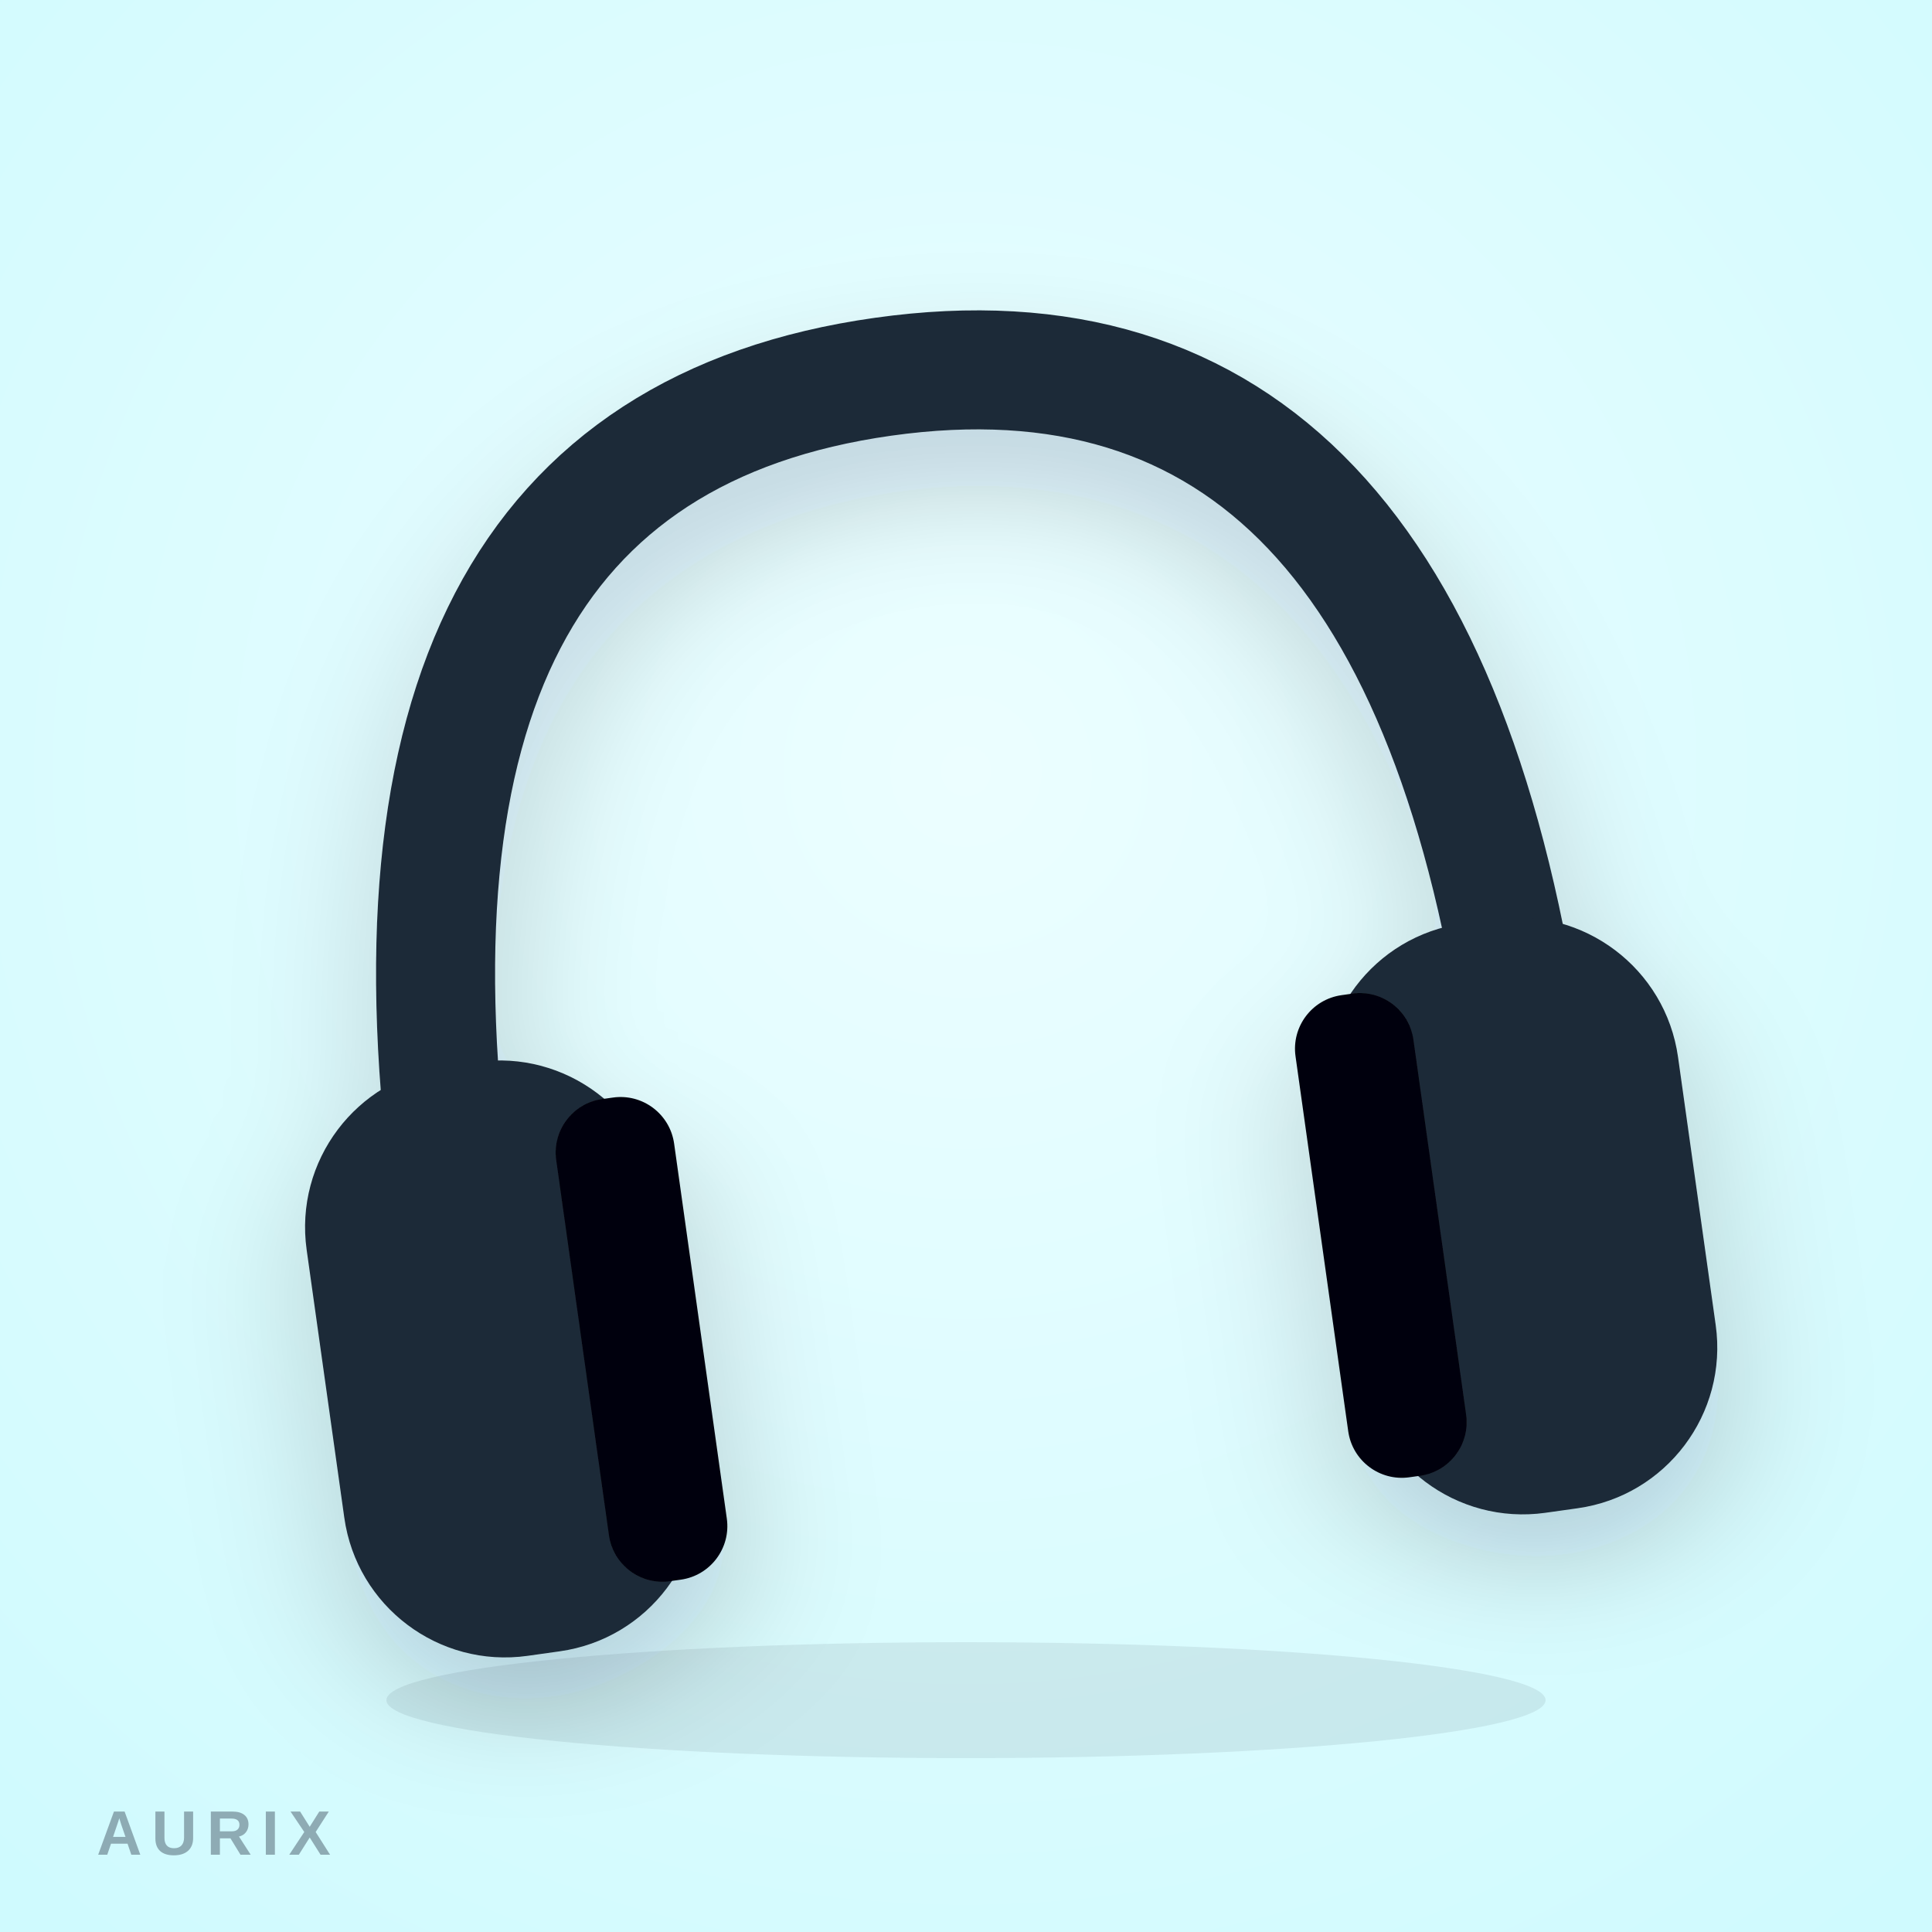
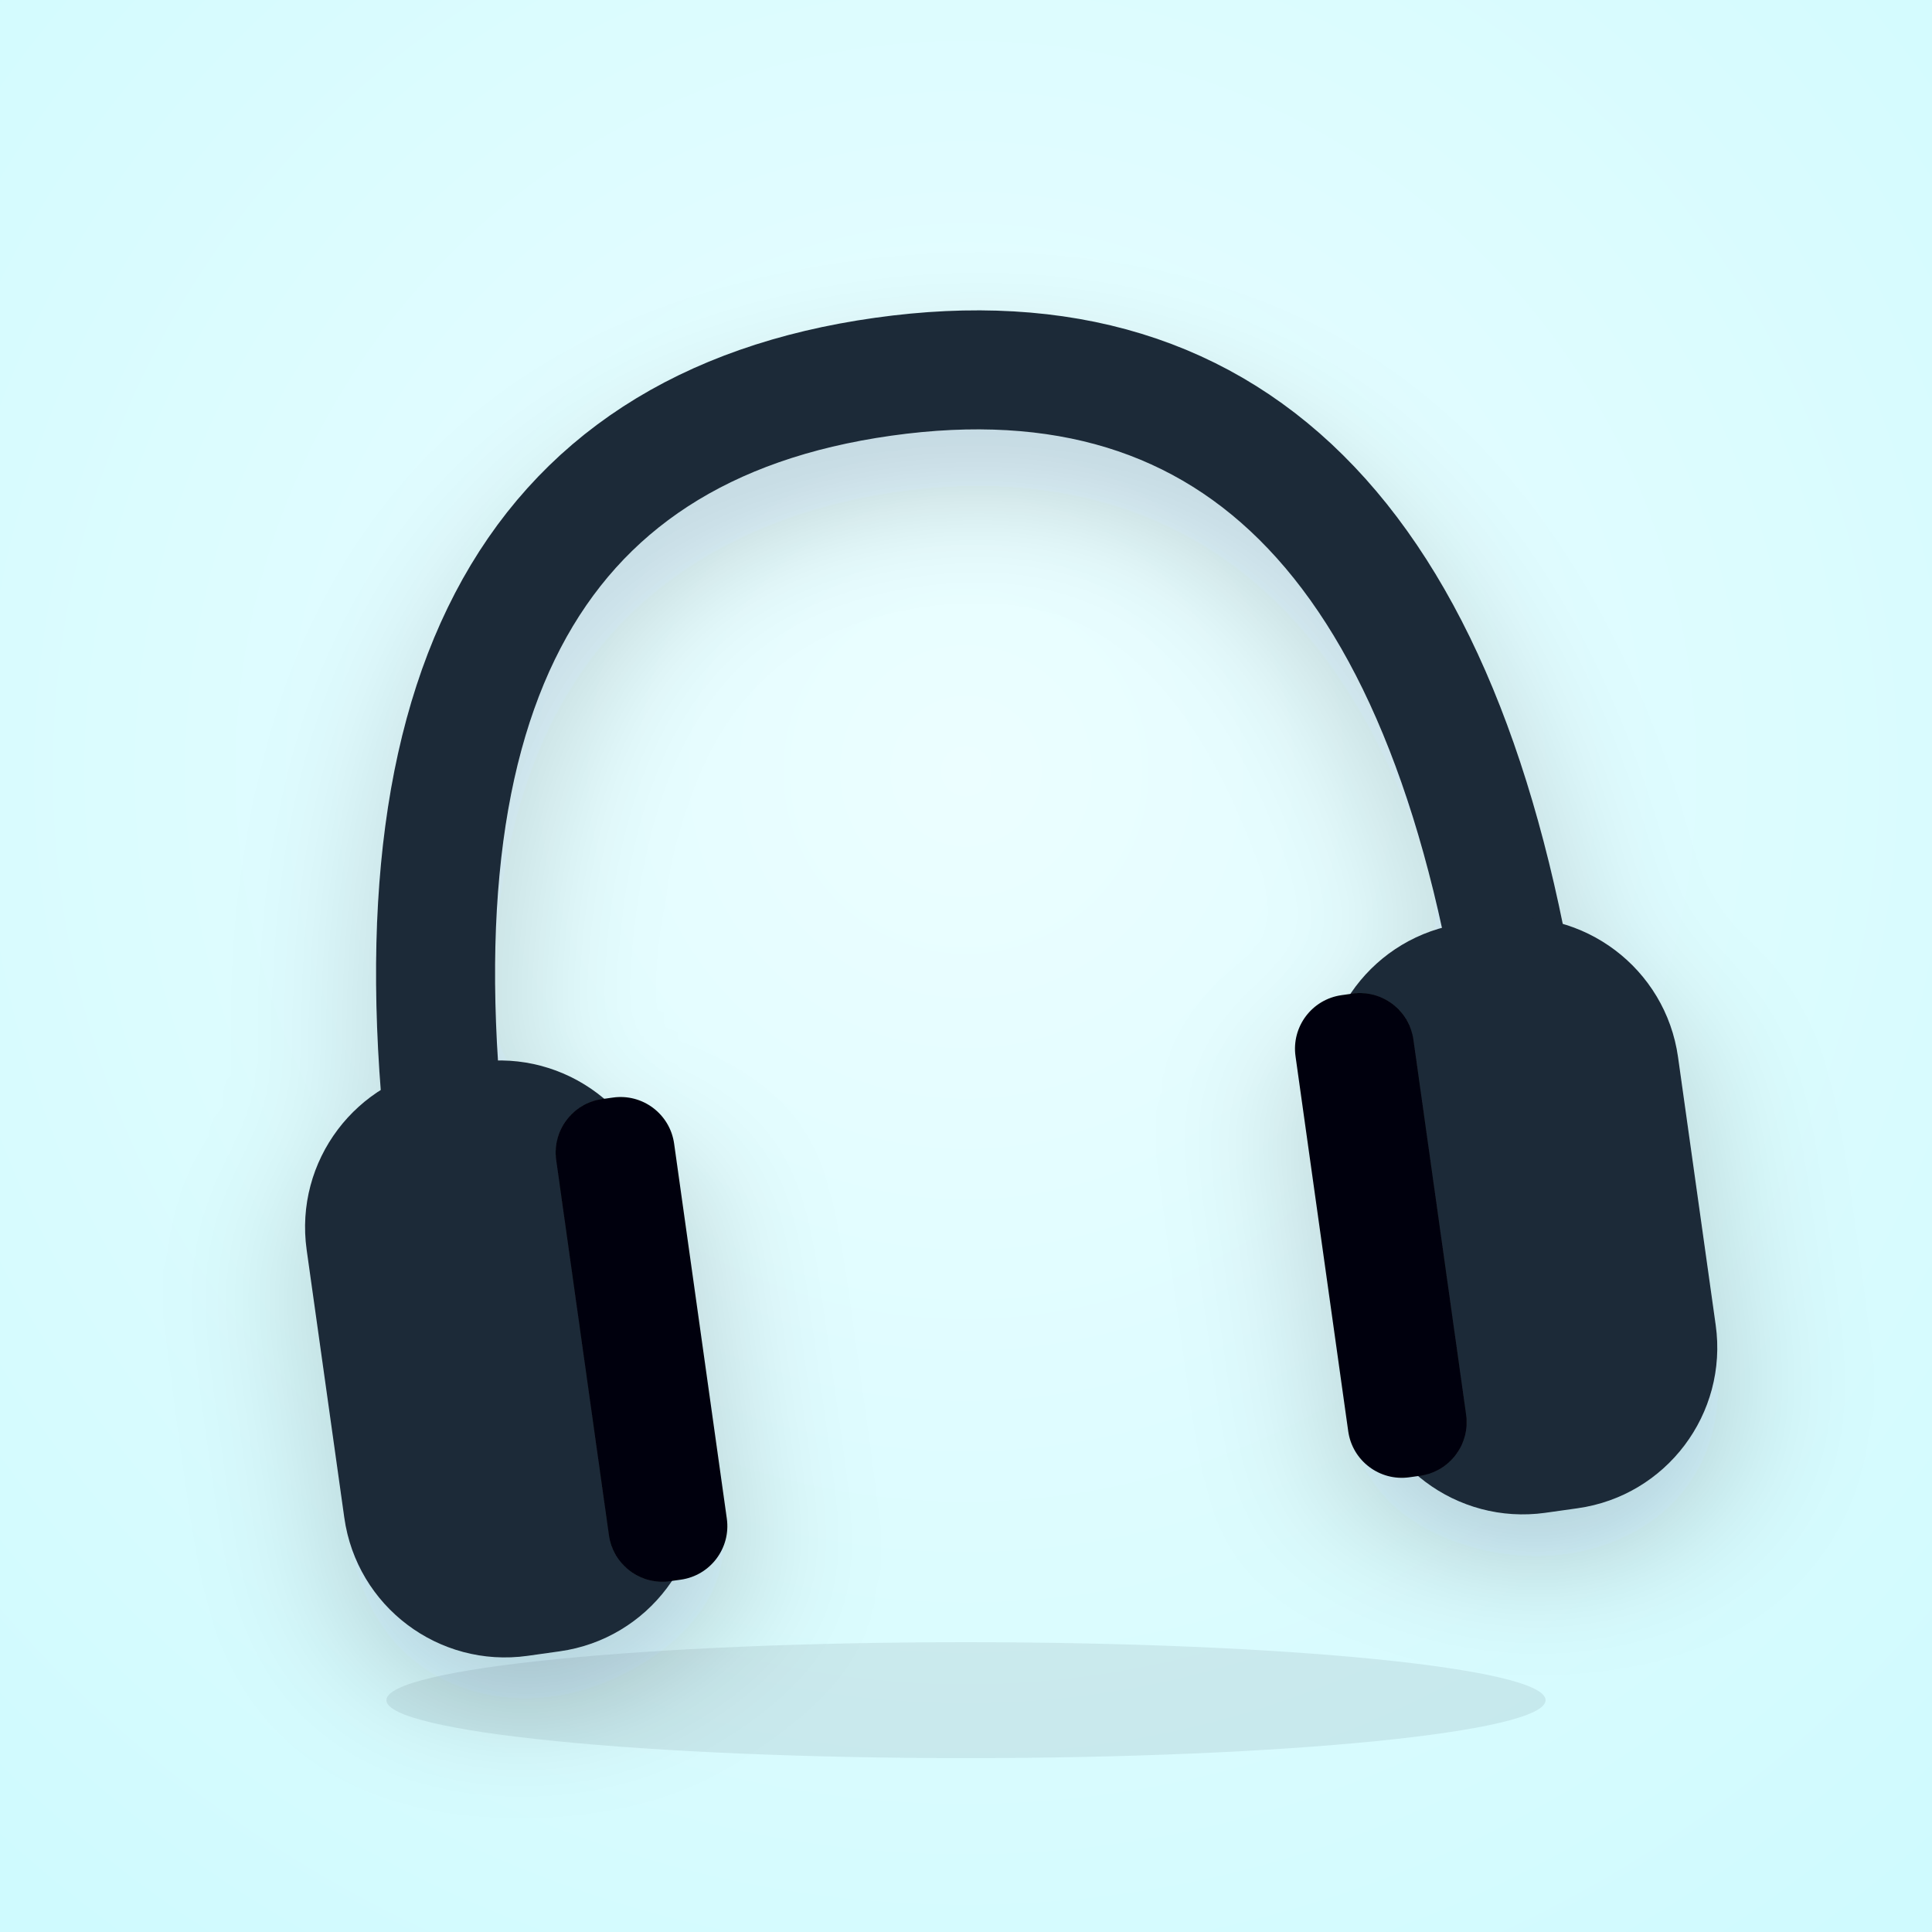
<svg xmlns="http://www.w3.org/2000/svg" viewBox="0 0 400 400" width="800" height="800">
  <defs>
    <radialGradient id="bg" cx="50%" cy="40%" r="75%">
      <stop offset="0" stop-color="#ecfeff" />
      <stop offset="1" stop-color="#cffafe" />
    </radialGradient>
    <linearGradient id="screen" x1="0" y1="0" x2="1" y2="1">
      <stop offset="0" stop-color="#6366f1" />
      <stop offset=".5" stop-color="#ec4899" />
      <stop offset="1" stop-color="#f59e0b" />
    </linearGradient>
    <filter id="sh" x="-20%" y="-20%" width="140%" height="140%">
      <feDropShadow dx="0" dy="10" stdDeviation="12" flood-color="#0f172a" flood-opacity=".18" />
    </filter>
  </defs>
  <rect width="400" height="400" fill="url(#bg)" />
  <ellipse cx="200" cy="352" rx="120" ry="12" fill="#0f172a" opacity=".08" />
  <g filter="url(#sh)" transform="translate(200 200) rotate(-8) scale(1.12) translate(-200 -200)">
    <path d="M100 230 Q100 90 200 90 Q300 90 300 230" fill="none" stroke="#1f2937" stroke-width="22" stroke-linecap="round" />
    <rect x="72" y="205" width="66" height="110" rx="30" fill="#1f2937" />
    <rect x="262" y="205" width="66" height="110" rx="30" fill="#1f2937" />
    <rect x="120" y="215" width="22" height="90" rx="10" fill="#000009" />
    <rect x="258" y="215" width="22" height="90" rx="10" fill="#000009" />
  </g>
-   <text x="20" y="384" font-family="Arial, sans-serif" font-size="13" font-weight="700" letter-spacing="2" fill="#0f172a" opacity=".35">AURIX</text>
</svg>
